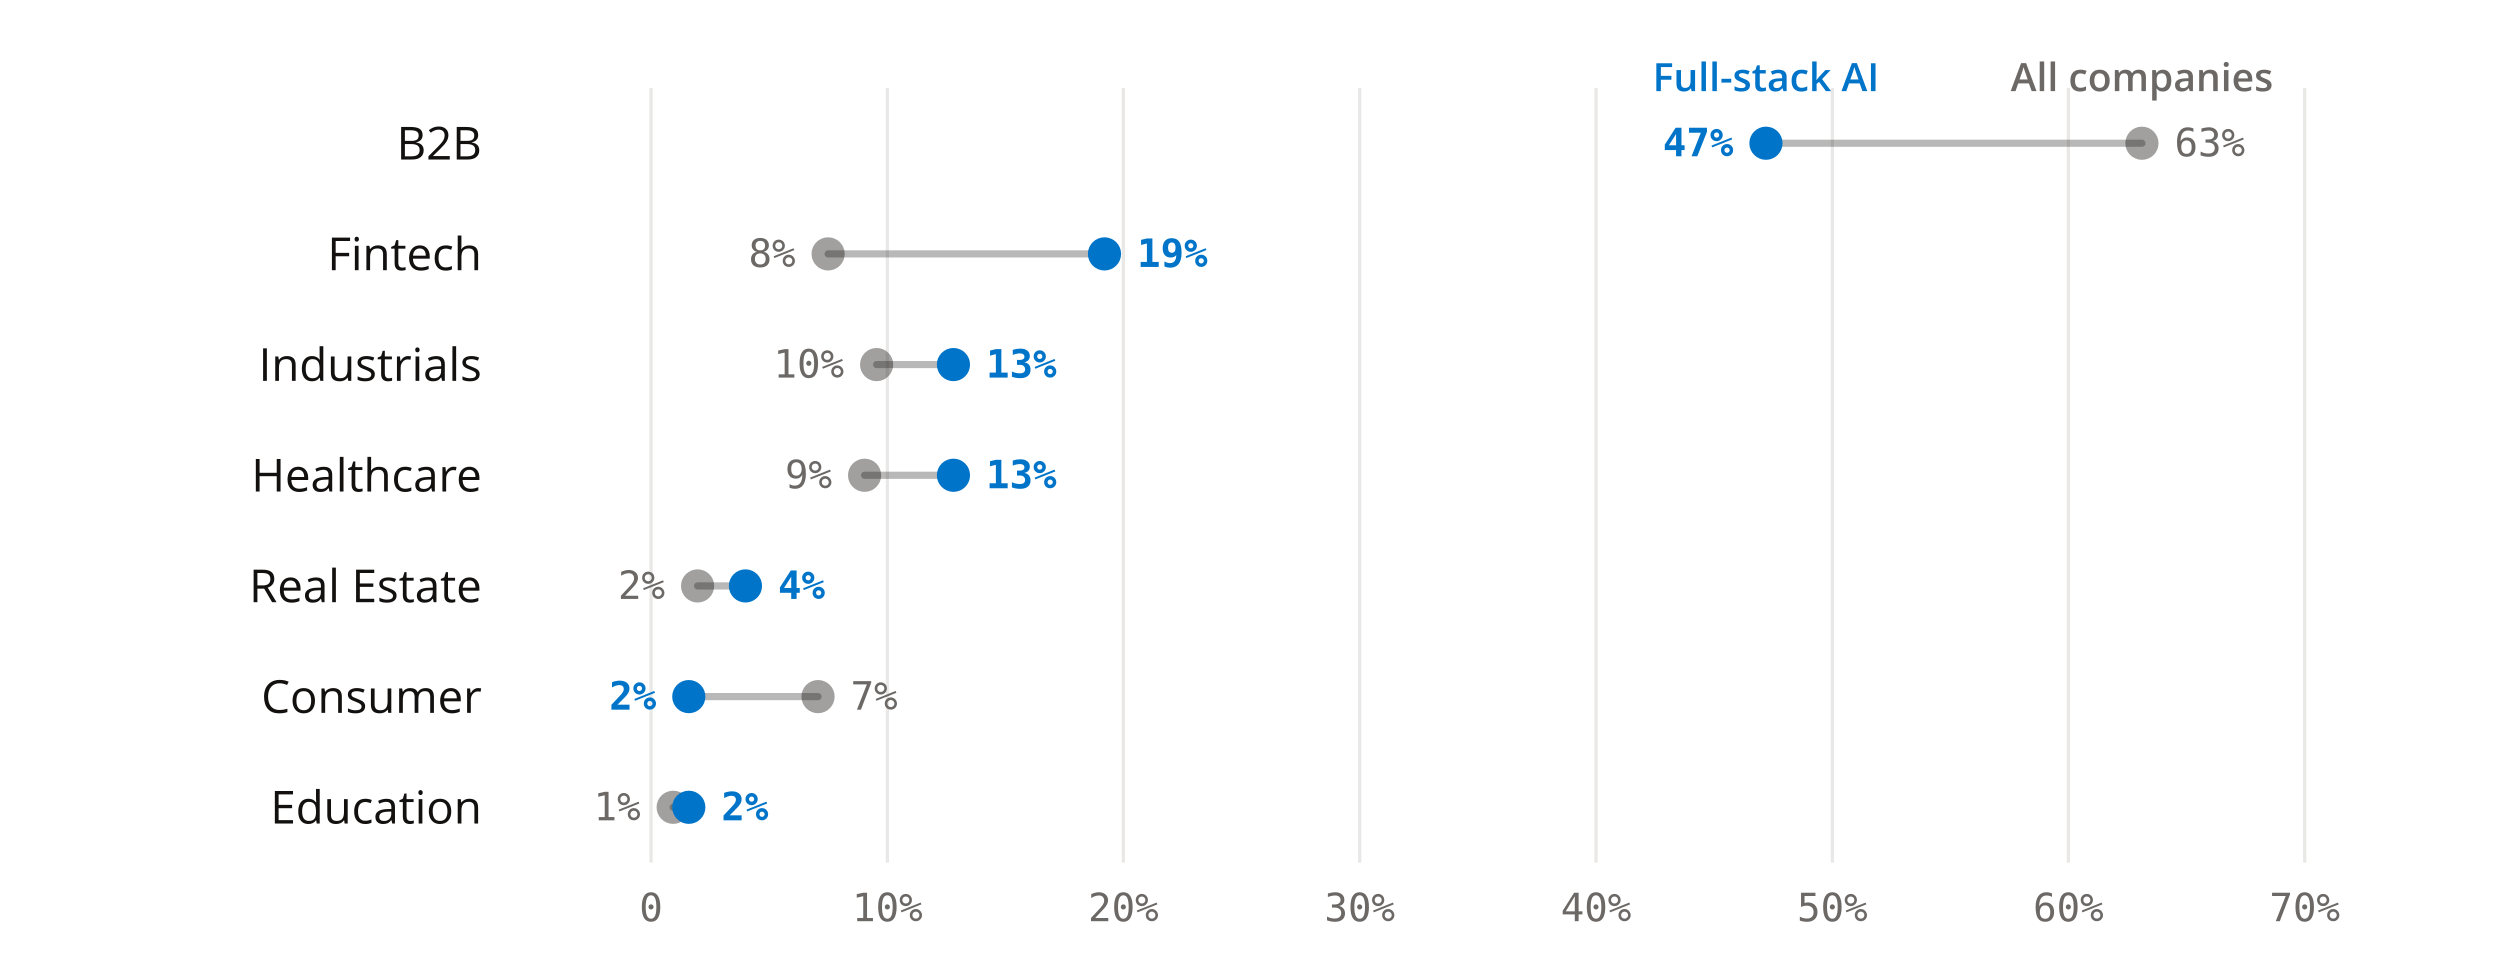
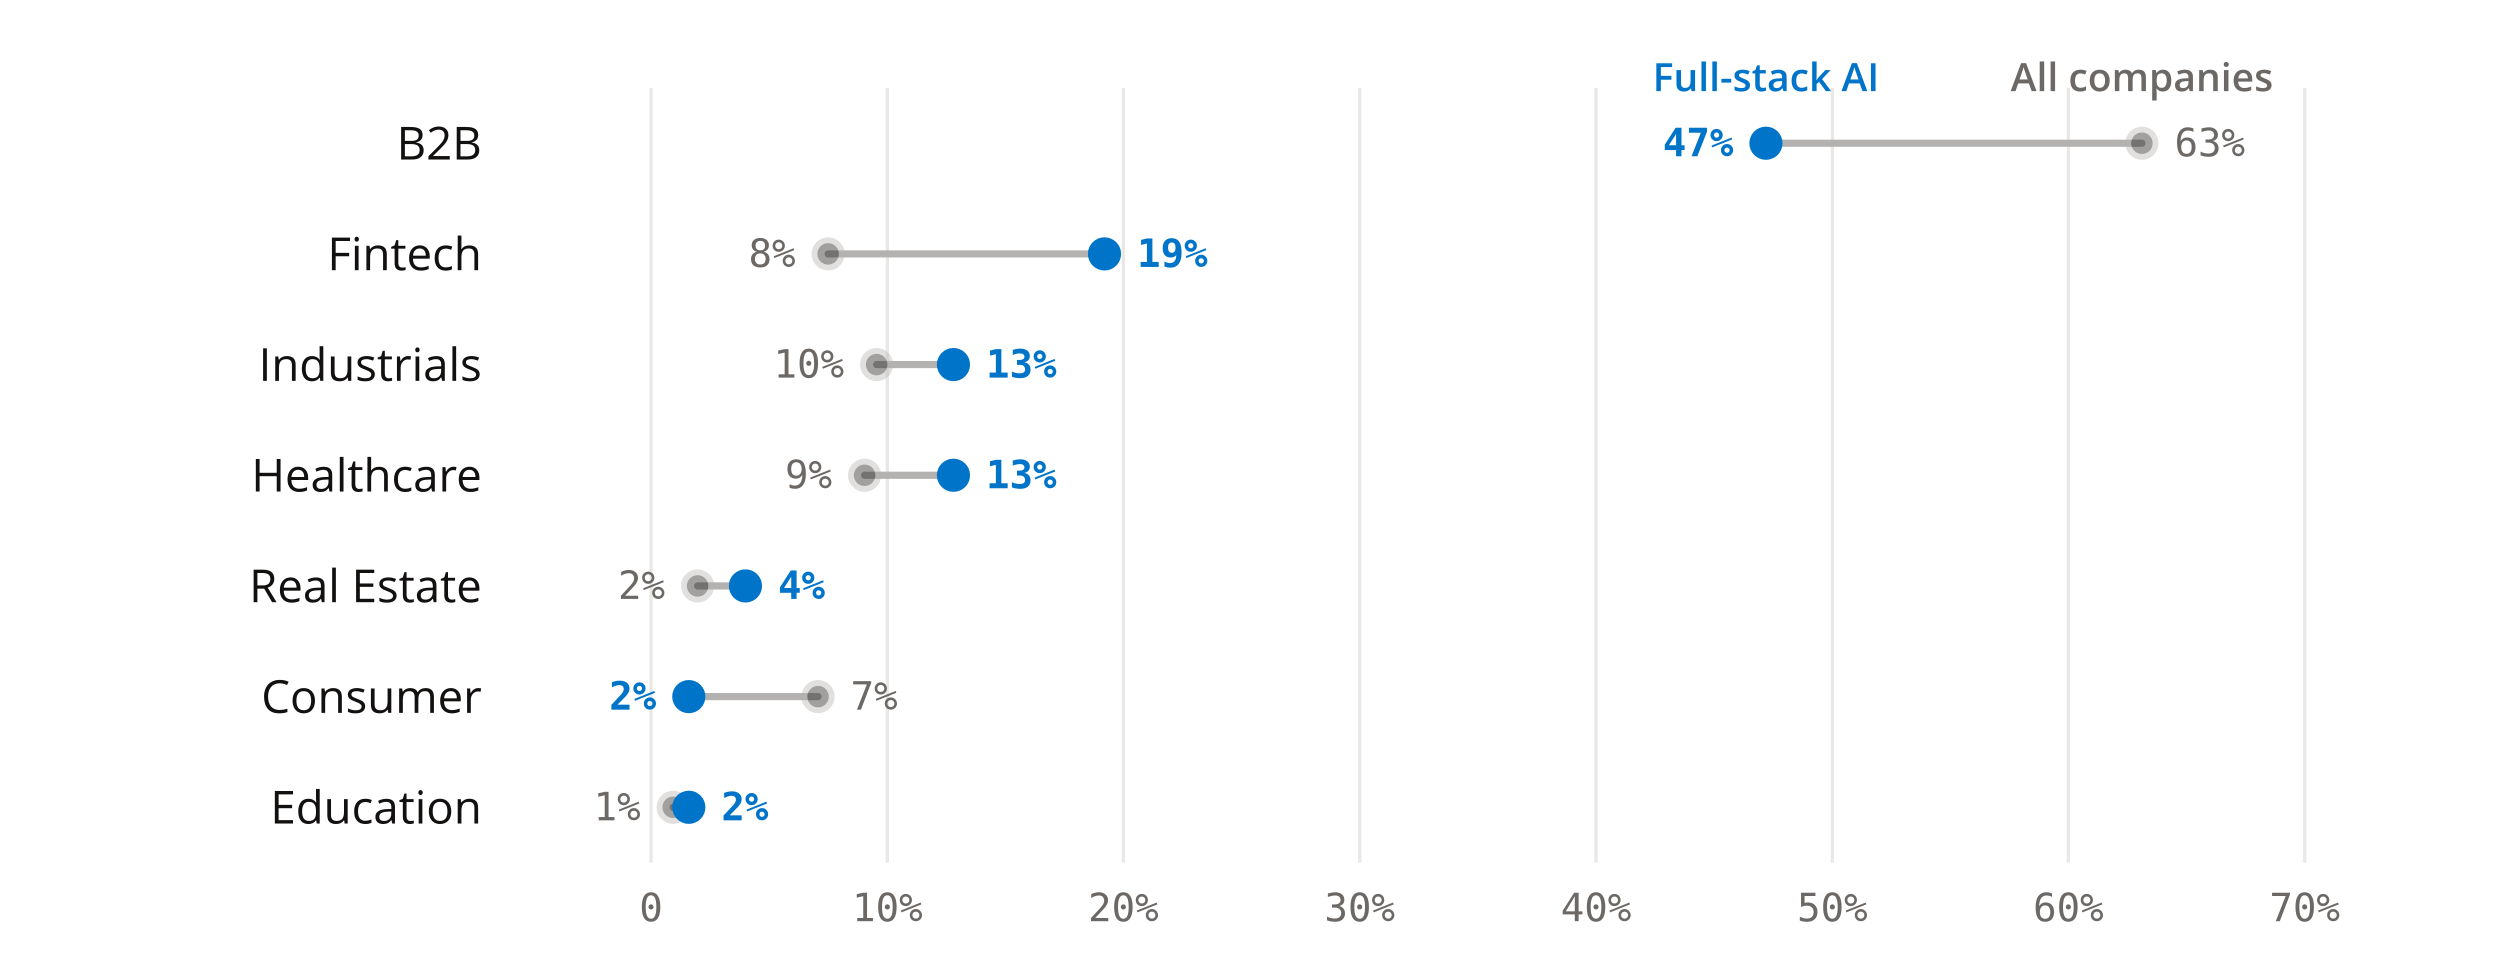
<svg xmlns="http://www.w3.org/2000/svg" viewBox="0 0 768 293" width="768" height="293" role="img">
  <line x1="200.0" y1="27.0" x2="200.0" y2="265.0" stroke-width="1" stroke="#dfdedb" opacity=".7" />
  <text x="200.0" y="283.0" text-anchor="middle" fill="#6b6865" font-family="ui-monospace,SFMono-Regular,Menlo,Consolas,'DejaVu Sans Mono',monospace" font-size="12">0</text>
  <line x1="272.6" y1="27.0" x2="272.6" y2="265.0" stroke-width="1" stroke="#dfdedb" opacity=".7" />
  <text x="272.6" y="283.0" text-anchor="middle" fill="#6b6865" font-family="ui-monospace,SFMono-Regular,Menlo,Consolas,'DejaVu Sans Mono',monospace" font-size="12">10%</text>
  <line x1="345.1" y1="27.0" x2="345.1" y2="265.0" stroke-width="1" stroke="#dfdedb" opacity=".7" />
  <text x="345.1" y="283.0" text-anchor="middle" fill="#6b6865" font-family="ui-monospace,SFMono-Regular,Menlo,Consolas,'DejaVu Sans Mono',monospace" font-size="12">20%</text>
  <line x1="417.7" y1="27.0" x2="417.7" y2="265.0" stroke-width="1" stroke="#dfdedb" opacity=".7" />
  <text x="417.7" y="283.0" text-anchor="middle" fill="#6b6865" font-family="ui-monospace,SFMono-Regular,Menlo,Consolas,'DejaVu Sans Mono',monospace" font-size="12">30%</text>
  <line x1="490.3" y1="27.0" x2="490.3" y2="265.0" stroke-width="1" stroke="#dfdedb" opacity=".7" />
  <text x="490.3" y="283.0" text-anchor="middle" fill="#6b6865" font-family="ui-monospace,SFMono-Regular,Menlo,Consolas,'DejaVu Sans Mono',monospace" font-size="12">40%</text>
  <line x1="562.9" y1="27.0" x2="562.9" y2="265.0" stroke-width="1" stroke="#dfdedb" opacity=".7" />
  <text x="562.9" y="283.0" text-anchor="middle" fill="#6b6865" font-family="ui-monospace,SFMono-Regular,Menlo,Consolas,'DejaVu Sans Mono',monospace" font-size="12">50%</text>
  <line x1="635.4" y1="27.0" x2="635.4" y2="265.0" stroke-width="1" stroke="#dfdedb" opacity=".7" />
  <text x="635.4" y="283.0" text-anchor="middle" fill="#6b6865" font-family="ui-monospace,SFMono-Regular,Menlo,Consolas,'DejaVu Sans Mono',monospace" font-size="12">60%</text>
  <line x1="708.0" y1="27.0" x2="708.0" y2="265.0" stroke-width="1" stroke="#dfdedb" opacity=".7" />
  <text x="708.0" y="283.0" text-anchor="middle" fill="#6b6865" font-family="ui-monospace,SFMono-Regular,Menlo,Consolas,'DejaVu Sans Mono',monospace" font-size="12">70%</text>
  <text x="148.0" y="49.0" text-anchor="end" fill="#131110" font-family="'Open Sans',Arial,sans-serif" font-size="14">B2B</text>
-   <path d="M658.0,44.0 L542.5,44.0" stroke-width="2.2" opacity="0.3" fill="none" stroke-linejoin="round" stroke-linecap="round" stroke="#131110" />
-   <circle cx="658.0" cy="44.0" r="4.2" stroke-width="1.8" opacity="0.4" stroke="#131110" fill="#131110" />
+   <path d="M658.0,44.0 L542.5,44.0" stroke-width="2.2" fill="none" stroke-linejoin="round" stroke-linecap="round" stroke="#b4b2b0" />
+   <circle cx="658.0" cy="44.0" r="4.2" stroke-width="1.8" opacity="0.4" stroke="#b4b2b0" fill="#131110" />
  <circle cx="542.5" cy="44.0" r="4.2" stroke-width="1.8" stroke="#0074c9" fill="#0074c9" />
  <text x="532.5" y="48.0" text-anchor="end" font-weight="700" fill="#0074c9" font-family="ui-monospace,SFMono-Regular,Menlo,Consolas,'DejaVu Sans Mono',monospace" font-size="12">47%</text>
  <text x="668.0" y="48.0" text-anchor="start" fill="#6b6865" font-family="ui-monospace,SFMono-Regular,Menlo,Consolas,'DejaVu Sans Mono',monospace" font-size="12">63%</text>
  <text x="148.0" y="83.0" text-anchor="end" fill="#131110" font-family="'Open Sans',Arial,sans-serif" font-size="14">Fintech</text>
-   <path d="M254.4,78.0 L339.3,78.0" stroke-width="2.2" opacity="0.3" fill="none" stroke-linejoin="round" stroke-linecap="round" stroke="#131110" />
-   <circle cx="254.4" cy="78.0" r="4.2" stroke-width="1.8" opacity="0.4" stroke="#131110" fill="#131110" />
+   <path d="M254.4,78.0 L339.3,78.0" stroke-width="2.2" fill="none" stroke-linejoin="round" stroke-linecap="round" stroke="#b4b2b0" />
+   <circle cx="254.4" cy="78.0" r="4.2" stroke-width="1.8" opacity="0.4" stroke="#b4b2b0" fill="#131110" />
  <circle cx="339.3" cy="78.0" r="4.2" stroke-width="1.8" stroke="#0074c9" fill="#0074c9" />
  <text x="244.4" y="82.0" text-anchor="end" fill="#6b6865" font-family="ui-monospace,SFMono-Regular,Menlo,Consolas,'DejaVu Sans Mono',monospace" font-size="12">8%</text>
  <text x="349.3" y="82.0" text-anchor="start" font-weight="700" fill="#0074c9" font-family="ui-monospace,SFMono-Regular,Menlo,Consolas,'DejaVu Sans Mono',monospace" font-size="12">19%</text>
  <text x="148.0" y="117.0" text-anchor="end" fill="#131110" font-family="'Open Sans',Arial,sans-serif" font-size="14">Industrials</text>
-   <path d="M269.3,112.0 L292.9,112.0" stroke-width="2.2" opacity="0.3" fill="none" stroke-linejoin="round" stroke-linecap="round" stroke="#131110" />
-   <circle cx="269.3" cy="112.0" r="4.2" stroke-width="1.8" opacity="0.4" stroke="#131110" fill="#131110" />
+   <path d="M269.3,112.0 L292.9,112.0" stroke-width="2.2" fill="none" stroke-linejoin="round" stroke-linecap="round" stroke="#b4b2b0" />
+   <circle cx="269.3" cy="112.0" r="4.2" stroke-width="1.8" opacity="0.4" stroke="#b4b2b0" fill="#131110" />
  <circle cx="292.9" cy="112.0" r="4.2" stroke-width="1.8" stroke="#0074c9" fill="#0074c9" />
  <text x="259.3" y="116.0" text-anchor="end" fill="#6b6865" font-family="ui-monospace,SFMono-Regular,Menlo,Consolas,'DejaVu Sans Mono',monospace" font-size="12">10%</text>
  <text x="302.9" y="116.0" text-anchor="start" font-weight="700" fill="#0074c9" font-family="ui-monospace,SFMono-Regular,Menlo,Consolas,'DejaVu Sans Mono',monospace" font-size="12">13%</text>
  <text x="148.0" y="151.0" text-anchor="end" fill="#131110" font-family="'Open Sans',Arial,sans-serif" font-size="14">Healthcare</text>
-   <path d="M265.6,146.0 L292.9,146.0" stroke-width="2.2" opacity="0.3" fill="none" stroke-linejoin="round" stroke-linecap="round" stroke="#131110" />
-   <circle cx="265.6" cy="146.0" r="4.2" stroke-width="1.8" opacity="0.4" stroke="#131110" fill="#131110" />
+   <path d="M265.6,146.0 L292.9,146.0" stroke-width="2.2" fill="none" stroke-linejoin="round" stroke-linecap="round" stroke="#b4b2b0" />
+   <circle cx="265.6" cy="146.0" r="4.2" stroke-width="1.8" opacity="0.4" stroke="#b4b2b0" fill="#131110" />
  <circle cx="292.9" cy="146.0" r="4.2" stroke-width="1.8" stroke="#0074c9" fill="#0074c9" />
  <text x="255.6" y="150.0" text-anchor="end" fill="#6b6865" font-family="ui-monospace,SFMono-Regular,Menlo,Consolas,'DejaVu Sans Mono',monospace" font-size="12">9%</text>
  <text x="302.9" y="150.0" text-anchor="start" font-weight="700" fill="#0074c9" font-family="ui-monospace,SFMono-Regular,Menlo,Consolas,'DejaVu Sans Mono',monospace" font-size="12">13%</text>
  <text x="148.0" y="185.0" text-anchor="end" fill="#131110" font-family="'Open Sans',Arial,sans-serif" font-size="14">Real Estate</text>
-   <path d="M214.3,180.0 L229.0,180.0" stroke-width="2.2" opacity="0.3" fill="none" stroke-linejoin="round" stroke-linecap="round" stroke="#131110" />
-   <circle cx="214.3" cy="180.0" r="4.2" stroke-width="1.8" opacity="0.4" stroke="#131110" fill="#131110" />
+   <path d="M214.3,180.0 L229.0,180.0" stroke-width="2.2" fill="none" stroke-linejoin="round" stroke-linecap="round" stroke="#b4b2b0" />
+   <circle cx="214.3" cy="180.0" r="4.2" stroke-width="1.8" opacity="0.4" stroke="#b4b2b0" fill="#131110" />
  <circle cx="229.0" cy="180.0" r="4.2" stroke-width="1.8" stroke="#0074c9" fill="#0074c9" />
  <text x="204.3" y="184.0" text-anchor="end" fill="#6b6865" font-family="ui-monospace,SFMono-Regular,Menlo,Consolas,'DejaVu Sans Mono',monospace" font-size="12">2%</text>
  <text x="239.0" y="184.0" text-anchor="start" font-weight="700" fill="#0074c9" font-family="ui-monospace,SFMono-Regular,Menlo,Consolas,'DejaVu Sans Mono',monospace" font-size="12">4%</text>
  <text x="148.0" y="219.0" text-anchor="end" fill="#131110" font-family="'Open Sans',Arial,sans-serif" font-size="14">Consumer</text>
-   <path d="M251.3,214.0 L211.6,214.0" stroke-width="2.2" opacity="0.3" fill="none" stroke-linejoin="round" stroke-linecap="round" stroke="#131110" />
-   <circle cx="251.3" cy="214.0" r="4.2" stroke-width="1.8" opacity="0.4" stroke="#131110" fill="#131110" />
+   <path d="M251.3,214.0 L211.6,214.0" stroke-width="2.2" fill="none" stroke-linejoin="round" stroke-linecap="round" stroke="#b4b2b0" />
+   <circle cx="251.3" cy="214.0" r="4.2" stroke-width="1.8" opacity="0.4" stroke="#b4b2b0" fill="#131110" />
  <circle cx="211.6" cy="214.0" r="4.2" stroke-width="1.8" stroke="#0074c9" fill="#0074c9" />
  <text x="201.6" y="218.0" text-anchor="end" font-weight="700" fill="#0074c9" font-family="ui-monospace,SFMono-Regular,Menlo,Consolas,'DejaVu Sans Mono',monospace" font-size="12">2%</text>
  <text x="261.3" y="218.0" text-anchor="start" fill="#6b6865" font-family="ui-monospace,SFMono-Regular,Menlo,Consolas,'DejaVu Sans Mono',monospace" font-size="12">7%</text>
  <text x="148.0" y="253.0" text-anchor="end" fill="#131110" font-family="'Open Sans',Arial,sans-serif" font-size="14">Education</text>
-   <path d="M206.8,248.0 L211.6,248.0" stroke-width="2.2" opacity="0.3" fill="none" stroke-linejoin="round" stroke-linecap="round" stroke="#131110" />
-   <circle cx="206.8" cy="248.0" r="4.2" stroke-width="1.8" opacity="0.4" stroke="#131110" fill="#131110" />
+   <path d="M206.8,248.0 L211.6,248.0" stroke-width="2.2" fill="none" stroke-linejoin="round" stroke-linecap="round" stroke="#b4b2b0" />
+   <circle cx="206.8" cy="248.0" r="4.2" stroke-width="1.8" opacity="0.4" stroke="#b4b2b0" fill="#131110" />
  <circle cx="211.6" cy="248.0" r="4.2" stroke-width="1.8" stroke="#0074c9" fill="#0074c9" />
  <text x="196.8" y="252.0" text-anchor="end" fill="#6b6865" font-family="ui-monospace,SFMono-Regular,Menlo,Consolas,'DejaVu Sans Mono',monospace" font-size="12">1%</text>
  <text x="221.6" y="252.0" text-anchor="start" font-weight="700" fill="#0074c9" font-family="ui-monospace,SFMono-Regular,Menlo,Consolas,'DejaVu Sans Mono',monospace" font-size="12">2%</text>
  <text x="658.0" y="28.0" text-anchor="middle" font-weight="600" fill="#6b6865" font-family="'Open Sans',Arial,sans-serif" font-size="12">All companies</text>
  <text x="542.5" y="28.0" text-anchor="middle" font-weight="600" fill="#0074c9" font-family="'Open Sans',Arial,sans-serif" font-size="12">Full-stack AI</text>
</svg>
